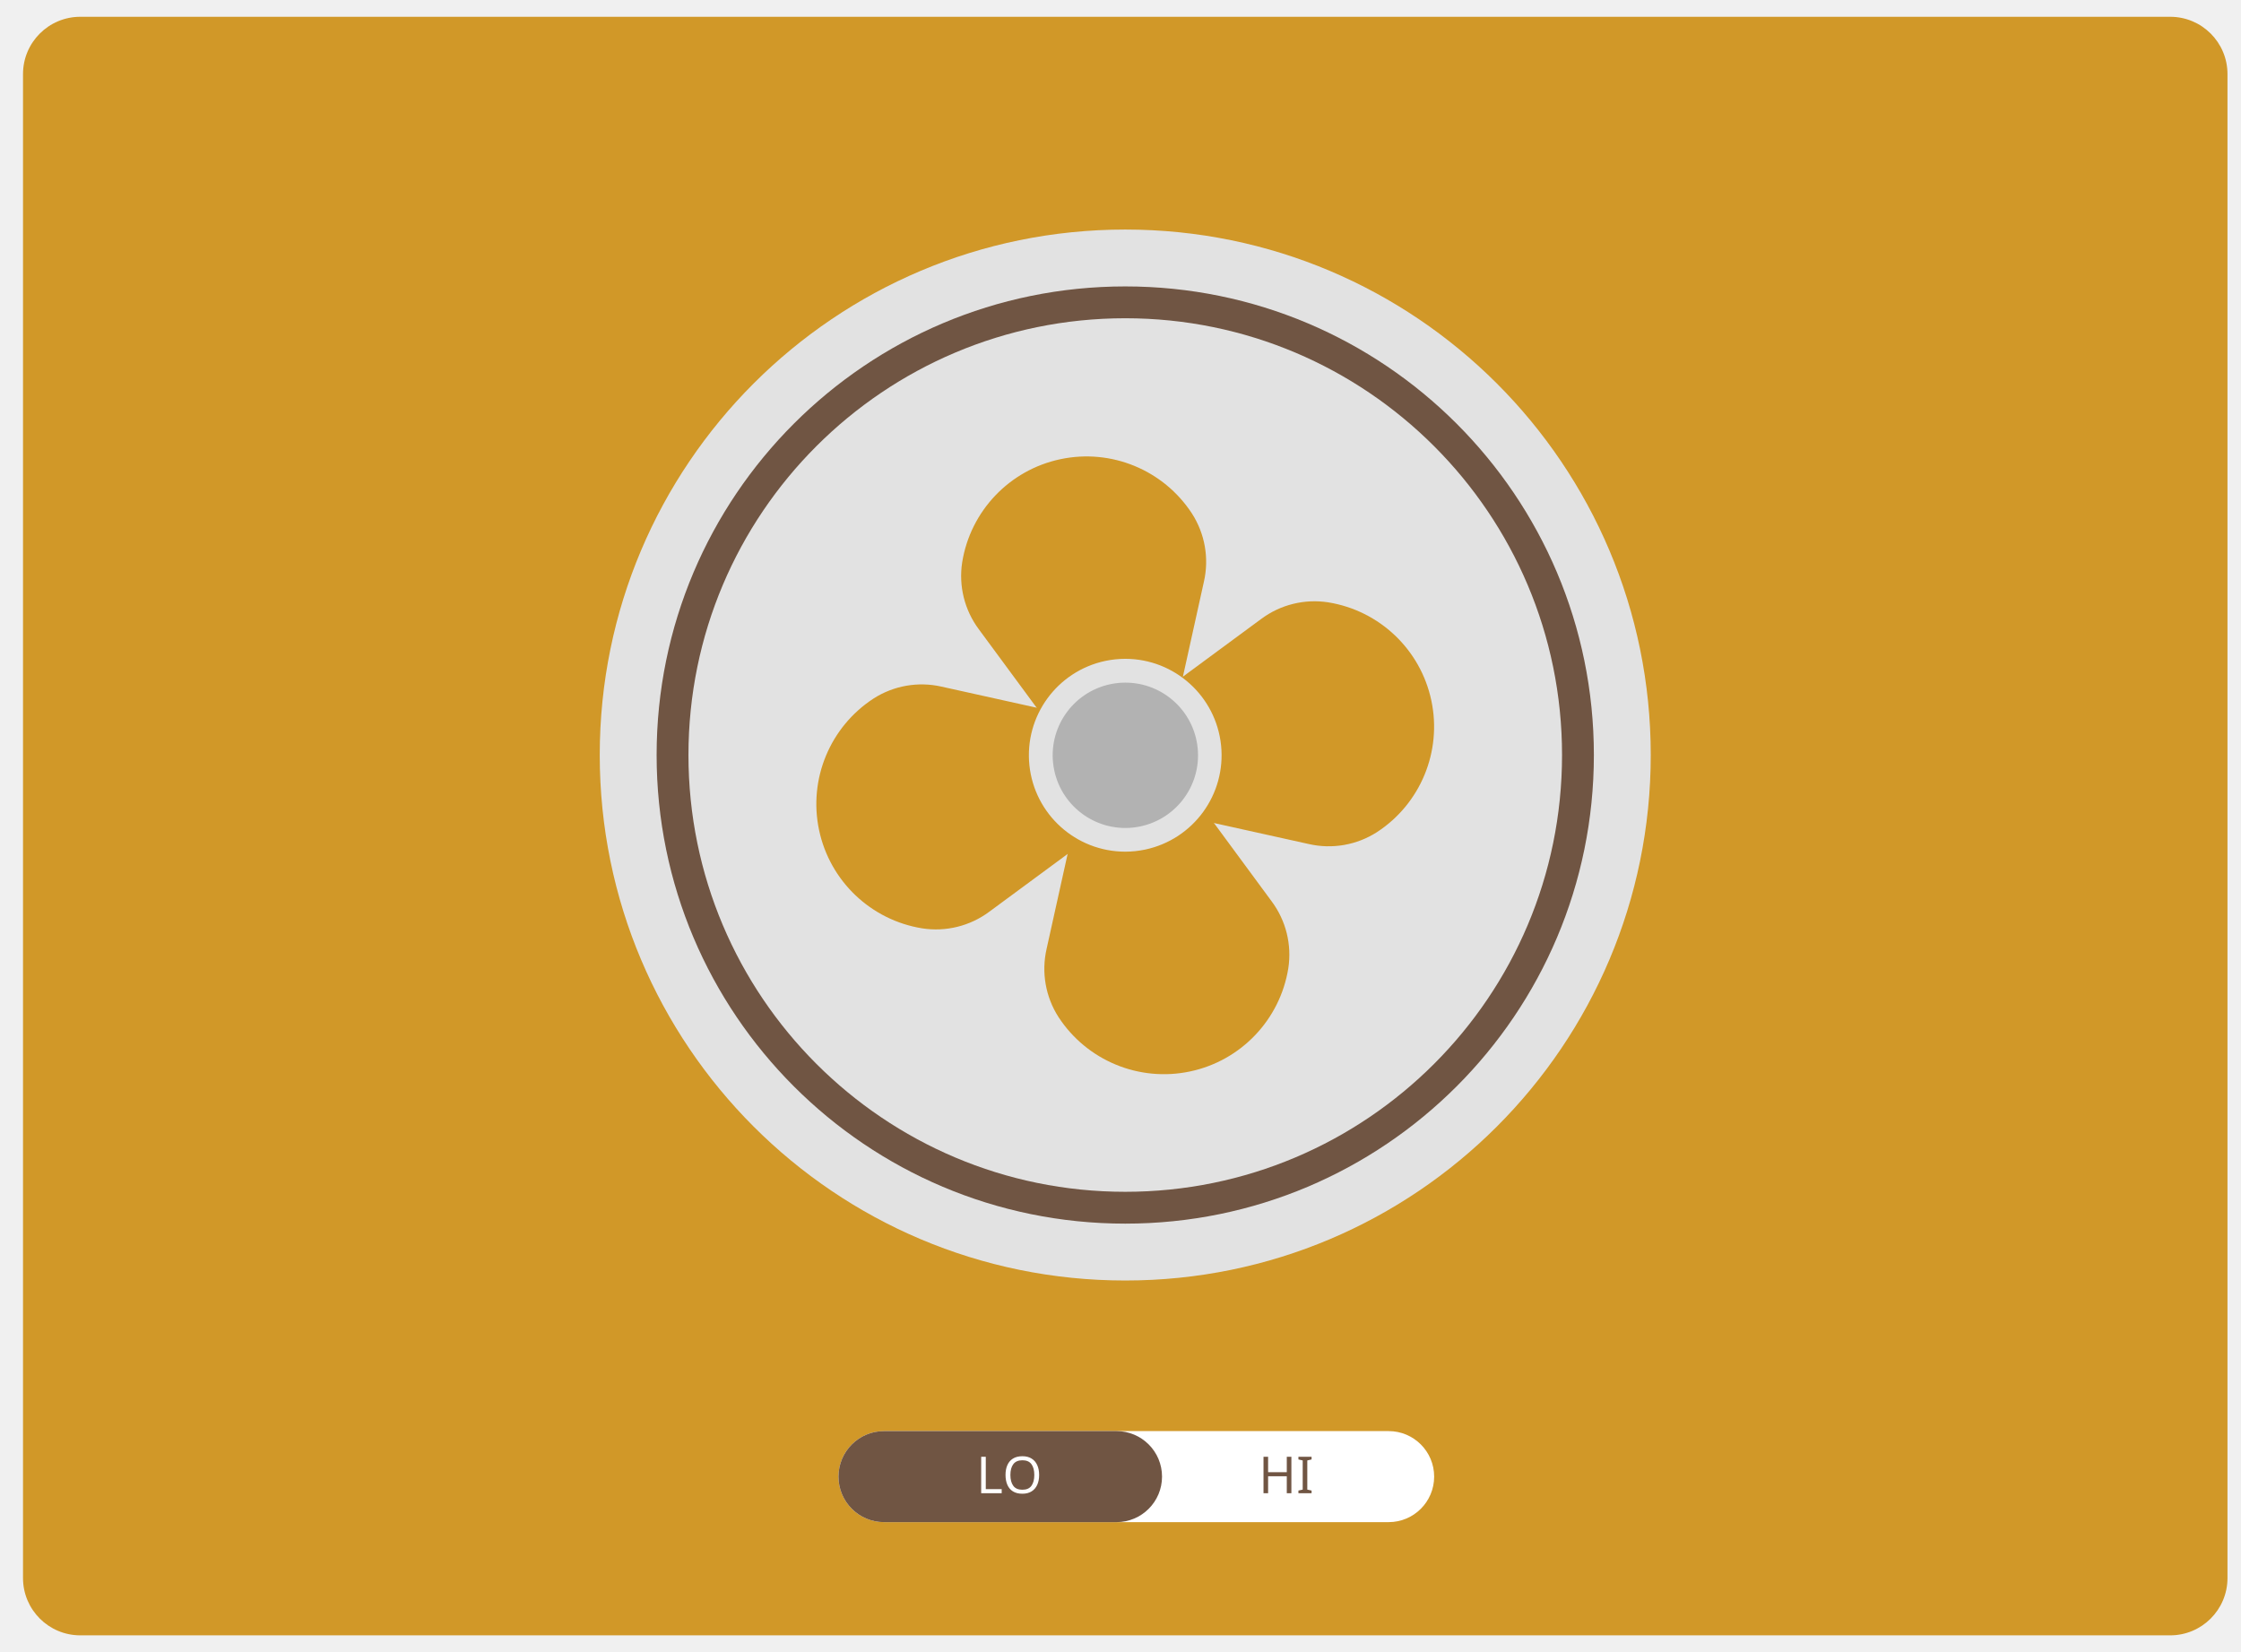
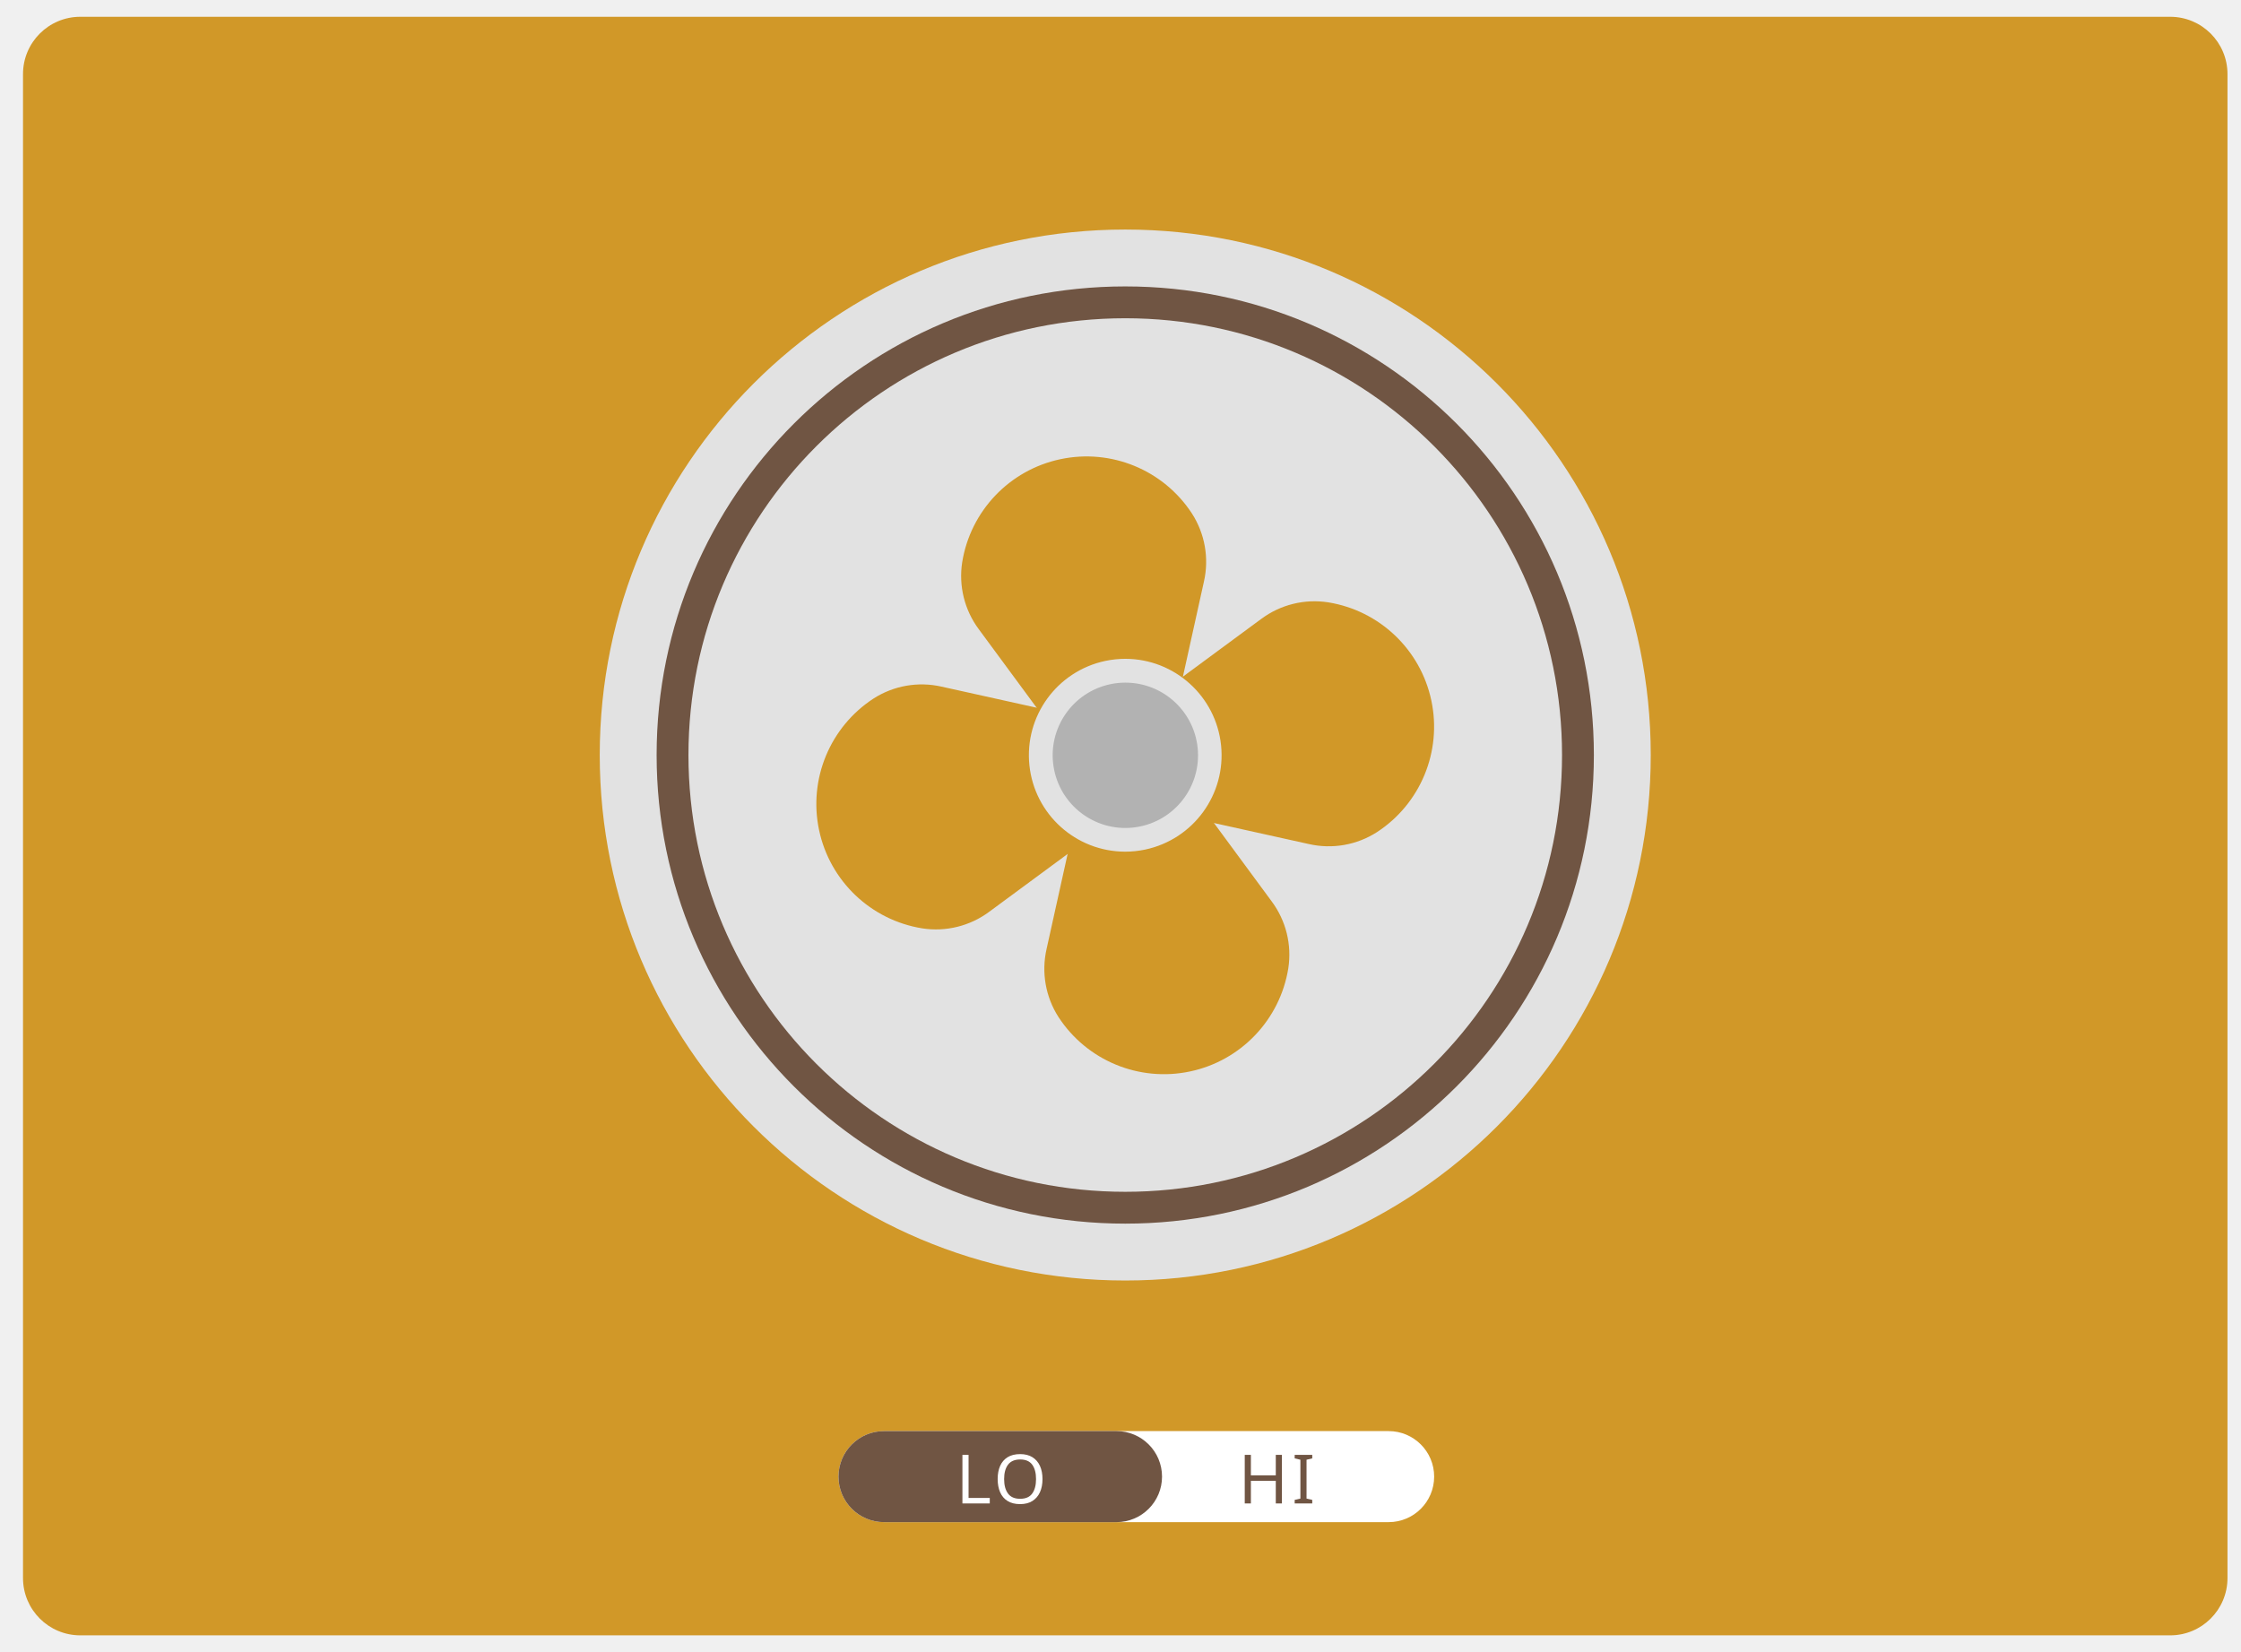
<svg xmlns="http://www.w3.org/2000/svg" id="Layer_1" data-name="Layer 1" viewBox="0 0 1317.64 971.06">
  <defs>
    <style>
-         .heatLoCls-1 {
-             fill: #d19828;
-         }
-         
-         .heatLoCls-2 {
-             fill: #e2e2e2;
-         }
-         
-         .heatLoCls-3,
-         .heatLoCls-8 {
-             fill: #705543;
-         }
-         
-         .heatLoCls-4 {
-             fill: #b2b2b2;
-         }
-         
-         .heatLoCls-5,
-         .heatLoCls-6 {
-             fill: #fff;
-         }
-         
-         .heatLoCls-6,
-         .heatLoCls-8 {
-             font-size: 30px;
-             font-family: HelvNeue Roman for IBM;
-         }
-         
-         .heatLoCls-7 {
-             letter-spacing: -1px;
-         }
+             .heatLoCls-1 {
+                 fill: #d19828;
+             }
+ 
+             .heatLoCls-2 {
+                 fill: #e2e2e2;
+             }
+ 
+             .heatLoCls-3,
+             .heatLoCls-8 {
+                 fill: #705543;
+             }
+ 
+             .heatLoCls-4 {
+                 fill: #b2b2b2;
+             }
+ 
+             .heatLoCls-5,
+             .heatLoCls-6 {
+                 fill: #fff;
+             }
+ 
+             .heatLoCls-6,
+             .heatLoCls-8 {
+                 font-size: 40px;
+                 font-family: HelvNeue Roman for IBM;
+                 weight: 600;
+                 letter-spacing: 2px;
+             }
        </style>
  </defs>
  <rect class="heatLoCls-1" x="13.53" y="9.87" width="1296.16" height="951.7" rx="33.69" ry="33.69" />
  <g id="fan">
    <circle class="heatLoCls-2" cx="661.61" cy="443.95" r="308.98" />
    <circle class="heatLoCls-3" cx="661.61" cy="443.95" r="275.54" />
    <circle class="heatLoCls-2" cx="661.61" cy="443.95" r="256.82" />
    <path class="heatLoCls-1" d="M699.73,630h0a74,74,0,0,1-77.38-32,52.48,52.48,0,0,1-7-40l22.82-103L575.51,370a52.48,52.48,0,0,1-9.77-39.4A74,74,0,0,1,623.49,270h0a74,74,0,0,1,77.38,32,52.48,52.48,0,0,1,7,40L685.09,445,747.71,530a52.48,52.48,0,0,1,9.77,39.4A74,74,0,0,1,699.73,630Z" />
    <path class="heatLoCls-1" d="M481.6,488.12h0a74,74,0,0,1,32-77.38,52.48,52.48,0,0,1,40-7l103,22.82,84.94-62.62a52.48,52.48,0,0,1,39.4-9.77,74,74,0,0,1,60.65,57.75h0a74,74,0,0,1-32,77.38,52.48,52.48,0,0,1-40,7l-103-22.82L581.65,536.1a52.48,52.48,0,0,1-39.4,9.77A74,74,0,0,1,481.6,488.12Z" />
    <path class="heatLoCls-4" d="M661.57,493.79A49.91,49.91,0,0,1,613,454.38a49.69,49.69,0,0,1,38.32-58.91,49.65,49.65,0,0,1,58.91,38.32,49.69,49.69,0,0,1-38.32,58.91A50,50,0,0,1,661.57,493.79Z" />
    <path class="heatLoCls-2" d="M661.65,401.38a42.73,42.73,0,1,1-8.89.94,42.71,42.71,0,0,1,8.89-.94m0-14h0a57,57,0,0,0-11.79,1.24,56.7,56.7,0,0,0,11.7,112.16,57,57,0,0,0,11.79-1.24,56.7,56.7,0,0,0-11.7-112.16h0Z" />
  </g>
  <rect class="heatLoCls-5" x="493" y="841.48" width="350.24" height="53.52" rx="26.76" ry="26.76" />
  <rect class="heatLoCls-3" x="493" y="841.48" width="190.24" height="53.52" rx="26.76" ry="26.76" />
-   <text class="heatLoCls-6" transform="translate(574 878)">
-     <tspan class="heatLoCls-7" x="0" y="0">L</tspan>
-     <tspan x="15.39" y="0">O</tspan>
-   </text>
-   <text class="heatLoCls-8" transform="translate(740 878)">HI</text>
+   <text class="heatLoCls-6" transform="translate(562 884)">LO</text>
+   <text class="heatLoCls-8" transform="translate(728 884)">HI</text>
</svg>
